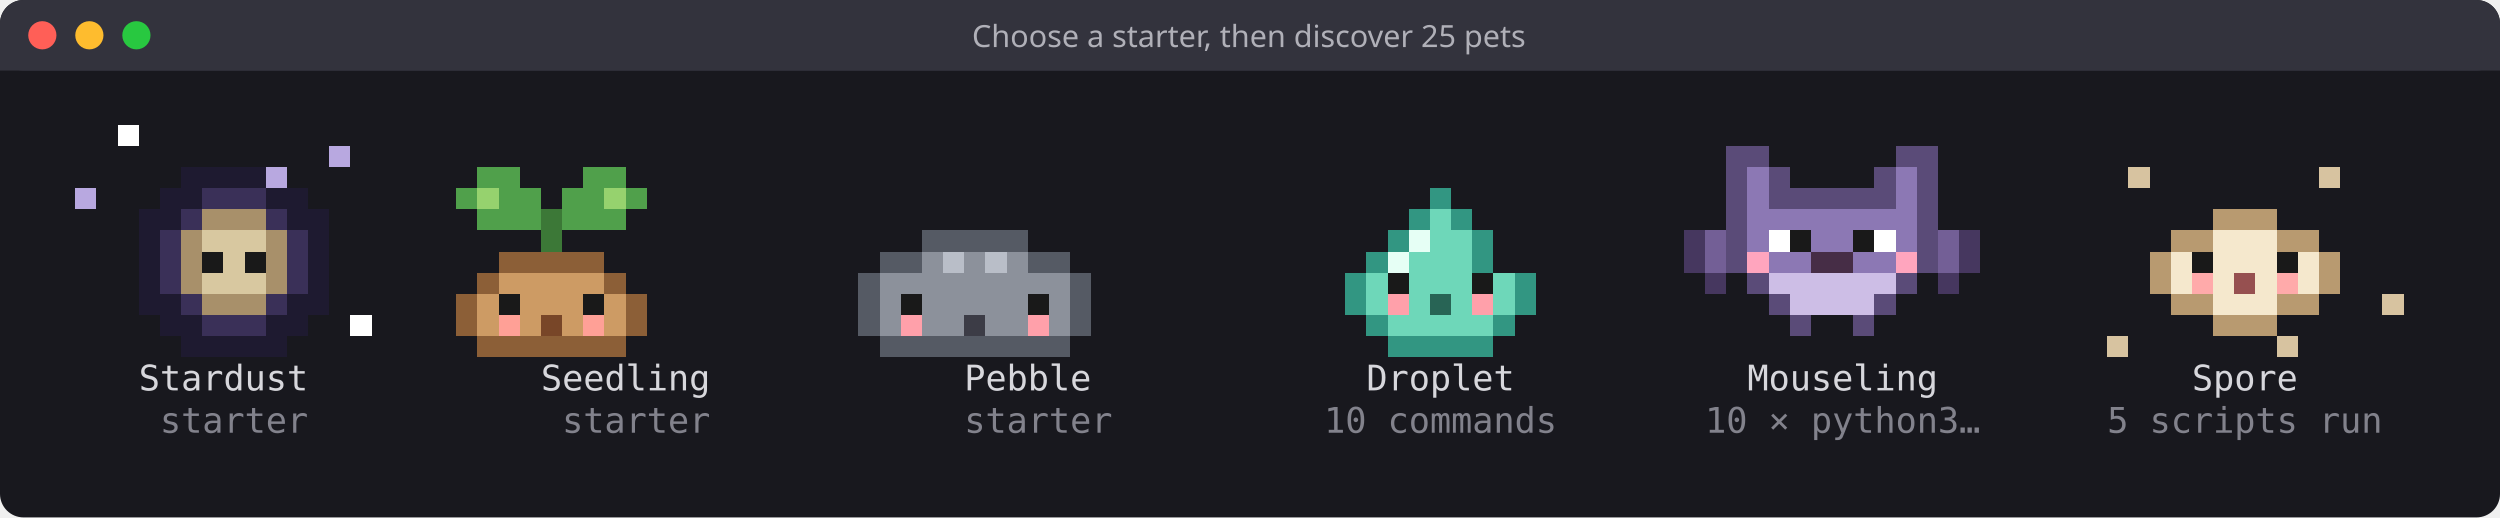
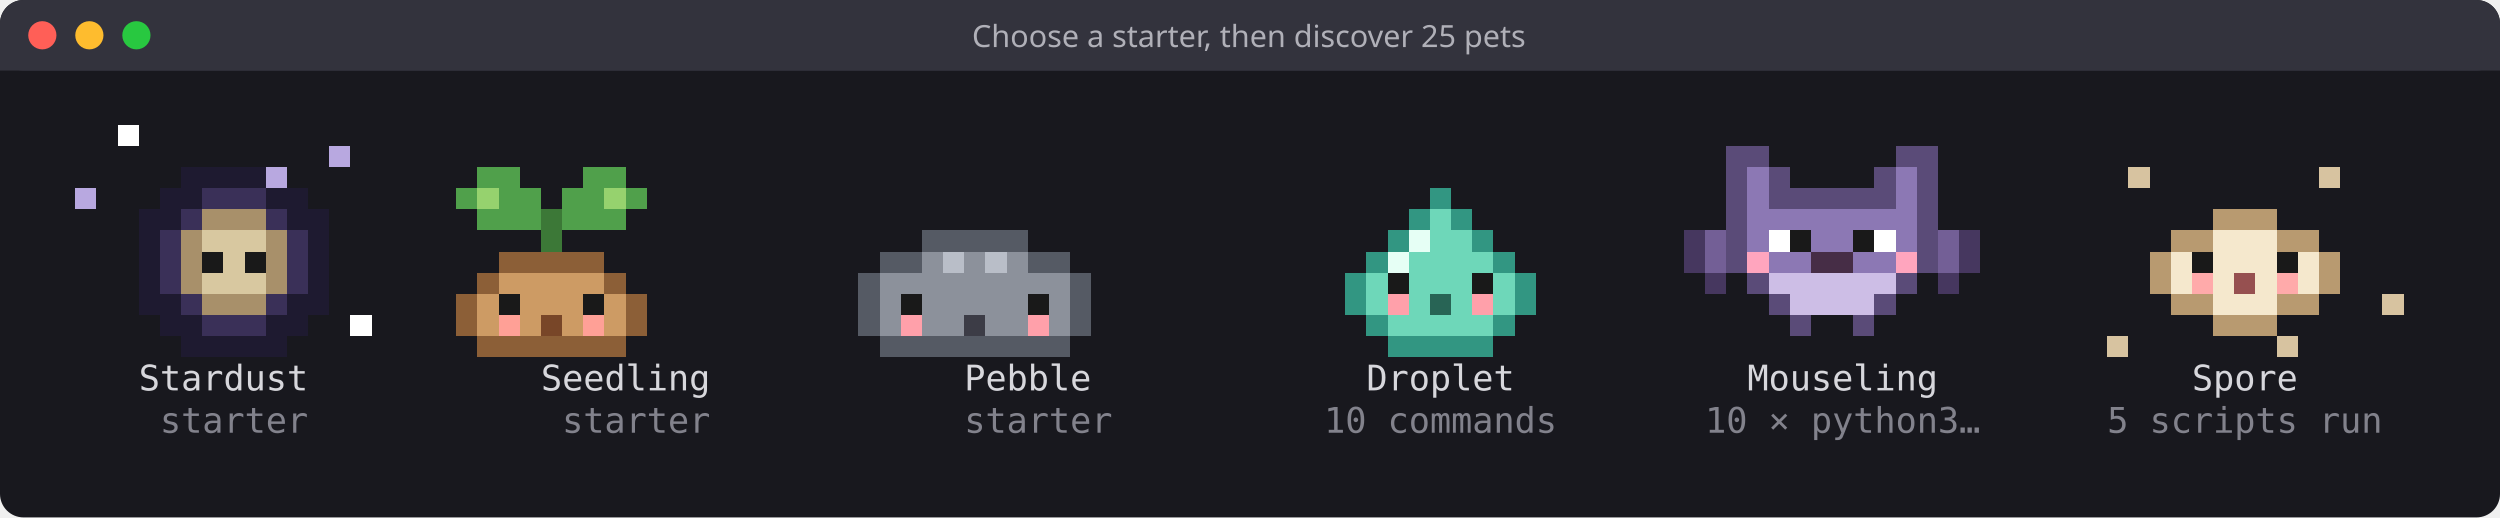
<svg xmlns="http://www.w3.org/2000/svg" width="1063" height="220" viewBox="0 0 1063 220">
  <rect width="1063" height="220" rx="10" fill="#18181e" />
  <rect width="1063" height="30" rx="10" fill="#33333d" />
  <rect y="20" width="1063" height="10" fill="#33333d" />
  <circle cx="18" cy="15" r="6" fill="#ff5f57" />
  <circle cx="38" cy="15" r="6" fill="#febc2e" />
  <circle cx="58" cy="15" r="6" fill="#28c840" />
  <text x="531" y="20" fill="#b0b0b8" font-family="sans-serif" font-size="13" text-anchor="middle">Choose a starter, then discover 25 pets</text>
  <g shape-rendering="crispEdges">
    <rect x="50" y="53" width="9" height="9" fill="#ffffff" />
    <rect x="77" y="71" width="9" height="9" fill="#1e1a30" />
    <rect x="86" y="71" width="9" height="9" fill="#1e1a30" />
    <rect x="95" y="71" width="9" height="9" fill="#1e1a30" />
    <rect x="104" y="71" width="9" height="9" fill="#1e1a30" />
    <rect x="113" y="71" width="9" height="9" fill="#b8a8e0" />
    <rect x="140" y="62" width="9" height="9" fill="#b8a8e0" />
    <rect x="203" y="71" width="9" height="9" fill="#50a04b" />
    <rect x="212" y="71" width="9" height="9" fill="#50a04b" />
    <rect x="248" y="71" width="9" height="9" fill="#50a04b" />
    <rect x="257" y="71" width="9" height="9" fill="#50a04b" />
    <rect x="734" y="62" width="9" height="18" fill="#5a4b78" />
    <rect x="734" y="62" width="9" height="9" fill="#5a4b78" />
    <rect x="743" y="62" width="9" height="18" fill="#8c78b4" />
    <rect x="743" y="62" width="9" height="9" fill="#5a4b78" />
    <rect x="752" y="71" width="9" height="9" fill="#5a4b78" />
    <rect x="797" y="71" width="9" height="9" fill="#5a4b78" />
    <rect x="806" y="62" width="9" height="18" fill="#8c78b4" />
    <rect x="806" y="62" width="9" height="9" fill="#5a4b78" />
    <rect x="815" y="62" width="9" height="18" fill="#5a4b78" />
    <rect x="815" y="62" width="9" height="9" fill="#5a4b78" />
    <rect x="905" y="71" width="9" height="9" fill="#d7c3a0" />
    <rect x="986" y="71" width="9" height="9" fill="#d7c3a0" />
    <rect x="32" y="80" width="9" height="9" fill="#b8a8e0" />
    <rect x="59" y="89" width="9" height="9" fill="#1e1a30" />
    <rect x="68" y="80" width="9" height="18" fill="#1e1a30" />
    <rect x="68" y="80" width="9" height="9" fill="#1e1a30" />
    <rect x="77" y="80" width="9" height="18" fill="#3a3058" />
    <rect x="77" y="80" width="9" height="9" fill="#1e1a30" />
    <rect x="86" y="80" width="9" height="18" fill="#a8906a" />
    <rect x="86" y="80" width="9" height="9" fill="#3a3058" />
    <rect x="95" y="80" width="9" height="18" fill="#a8906a" />
    <rect x="95" y="80" width="9" height="9" fill="#3a3058" />
    <rect x="104" y="80" width="9" height="18" fill="#a8906a" />
    <rect x="104" y="80" width="9" height="9" fill="#3a3058" />
    <rect x="113" y="80" width="9" height="18" fill="#3a3058" />
    <rect x="113" y="80" width="9" height="9" fill="#1e1a30" />
    <rect x="122" y="80" width="9" height="18" fill="#1e1a30" />
    <rect x="122" y="80" width="9" height="9" fill="#1e1a30" />
    <rect x="131" y="89" width="9" height="9" fill="#1e1a30" />
    <rect x="194" y="80" width="9" height="9" fill="#50a04b" />
    <rect x="203" y="80" width="9" height="18" fill="#50a04b" />
    <rect x="203" y="80" width="9" height="9" fill="#96d26e" />
    <rect x="212" y="80" width="9" height="18" fill="#50a04b" />
    <rect x="212" y="80" width="9" height="9" fill="#50a04b" />
    <rect x="221" y="80" width="9" height="18" fill="#50a04b" />
    <rect x="221" y="80" width="9" height="9" fill="#50a04b" />
    <rect x="230" y="89" width="9" height="9" fill="#3c7837" />
    <rect x="239" y="80" width="9" height="18" fill="#50a04b" />
    <rect x="239" y="80" width="9" height="9" fill="#50a04b" />
    <rect x="248" y="80" width="9" height="18" fill="#50a04b" />
    <rect x="248" y="80" width="9" height="9" fill="#50a04b" />
    <rect x="257" y="80" width="9" height="18" fill="#50a04b" />
    <rect x="257" y="80" width="9" height="9" fill="#96d26e" />
    <rect x="266" y="80" width="9" height="9" fill="#50a04b" />
    <rect x="599" y="89" width="9" height="9" fill="#329682" />
    <rect x="608" y="80" width="9" height="18" fill="#6ed7b9" />
    <rect x="608" y="80" width="9" height="9" fill="#329682" />
    <rect x="617" y="89" width="9" height="9" fill="#329682" />
    <rect x="734" y="80" width="9" height="18" fill="#5a4b78" />
    <rect x="734" y="80" width="9" height="9" fill="#5a4b78" />
    <rect x="743" y="80" width="9" height="18" fill="#8c78b4" />
    <rect x="743" y="80" width="9" height="9" fill="#8c78b4" />
    <rect x="752" y="80" width="9" height="18" fill="#8c78b4" />
    <rect x="752" y="80" width="9" height="9" fill="#5a4b78" />
    <rect x="761" y="80" width="9" height="18" fill="#8c78b4" />
    <rect x="761" y="80" width="9" height="9" fill="#5a4b78" />
    <rect x="770" y="80" width="9" height="18" fill="#8c78b4" />
    <rect x="770" y="80" width="9" height="9" fill="#5a4b78" />
    <rect x="779" y="80" width="9" height="18" fill="#8c78b4" />
    <rect x="779" y="80" width="9" height="9" fill="#5a4b78" />
    <rect x="788" y="80" width="9" height="18" fill="#8c78b4" />
    <rect x="788" y="80" width="9" height="9" fill="#5a4b78" />
    <rect x="797" y="80" width="9" height="18" fill="#8c78b4" />
    <rect x="797" y="80" width="9" height="9" fill="#5a4b78" />
    <rect x="806" y="80" width="9" height="18" fill="#8c78b4" />
    <rect x="806" y="80" width="9" height="9" fill="#8c78b4" />
    <rect x="815" y="80" width="9" height="18" fill="#5a4b78" />
    <rect x="815" y="80" width="9" height="9" fill="#5a4b78" />
    <rect x="941" y="89" width="9" height="9" fill="#b89a70" />
    <rect x="950" y="89" width="9" height="9" fill="#b89a70" />
    <rect x="959" y="89" width="9" height="9" fill="#b89a70" />
    <rect x="59" y="98" width="9" height="18" fill="#1e1a30" />
    <rect x="59" y="98" width="9" height="9" fill="#1e1a30" />
    <rect x="68" y="98" width="9" height="18" fill="#3a3058" />
    <rect x="68" y="98" width="9" height="9" fill="#3a3058" />
    <rect x="77" y="98" width="9" height="18" fill="#a8906a" />
    <rect x="77" y="98" width="9" height="9" fill="#a8906a" />
    <rect x="86" y="98" width="9" height="18" fill="#191919" />
    <rect x="86" y="98" width="9" height="9" fill="#d8c8a0" />
    <rect x="95" y="98" width="9" height="18" fill="#d8c8a0" />
    <rect x="95" y="98" width="9" height="9" fill="#d8c8a0" />
    <rect x="104" y="98" width="9" height="18" fill="#191919" />
    <rect x="104" y="98" width="9" height="9" fill="#d8c8a0" />
    <rect x="113" y="98" width="9" height="18" fill="#a8906a" />
    <rect x="113" y="98" width="9" height="9" fill="#a8906a" />
    <rect x="122" y="98" width="9" height="18" fill="#3a3058" />
    <rect x="122" y="98" width="9" height="9" fill="#3a3058" />
    <rect x="131" y="98" width="9" height="18" fill="#1e1a30" />
    <rect x="131" y="98" width="9" height="9" fill="#1e1a30" />
    <rect x="212" y="107" width="9" height="9" fill="#8c5f37" />
    <rect x="221" y="107" width="9" height="9" fill="#8c5f37" />
    <rect x="230" y="98" width="9" height="18" fill="#8c5f37" />
    <rect x="230" y="98" width="9" height="9" fill="#3c7837" />
    <rect x="239" y="107" width="9" height="9" fill="#8c5f37" />
    <rect x="248" y="107" width="9" height="9" fill="#8c5f37" />
    <rect x="374" y="107" width="9" height="9" fill="#555a64" />
    <rect x="383" y="107" width="9" height="9" fill="#555a64" />
    <rect x="392" y="98" width="9" height="18" fill="#8c919b" />
    <rect x="392" y="98" width="9" height="9" fill="#555a64" />
    <rect x="401" y="98" width="9" height="18" fill="#b9bec8" />
    <rect x="401" y="98" width="9" height="9" fill="#555a64" />
    <rect x="410" y="98" width="9" height="18" fill="#8c919b" />
    <rect x="410" y="98" width="9" height="9" fill="#555a64" />
    <rect x="419" y="98" width="9" height="18" fill="#b9bec8" />
    <rect x="419" y="98" width="9" height="9" fill="#555a64" />
    <rect x="428" y="98" width="9" height="18" fill="#8c919b" />
    <rect x="428" y="98" width="9" height="9" fill="#555a64" />
    <rect x="437" y="107" width="9" height="9" fill="#555a64" />
    <rect x="446" y="107" width="9" height="9" fill="#555a64" />
    <rect x="581" y="107" width="9" height="9" fill="#329682" />
    <rect x="590" y="98" width="9" height="18" fill="#e6fff5" />
    <rect x="590" y="98" width="9" height="9" fill="#329682" />
    <rect x="599" y="98" width="9" height="18" fill="#6ed7b9" />
    <rect x="599" y="98" width="9" height="9" fill="#e6fff5" />
    <rect x="608" y="98" width="9" height="18" fill="#6ed7b9" />
    <rect x="608" y="98" width="9" height="9" fill="#6ed7b9" />
    <rect x="617" y="98" width="9" height="18" fill="#6ed7b9" />
    <rect x="617" y="98" width="9" height="9" fill="#6ed7b9" />
-     <rect x="626" y="98" width="9" height="18" fill="#329682" />
+     <rect x="626" y="98" width="9" height="18" fill="#6ed7b9" />
    <rect x="626" y="98" width="9" height="9" fill="#329682" />
+     <rect x="635" y="107" width="9" height="9" fill="#329682" />
    <rect x="716" y="98" width="9" height="18" fill="#46375f" />
    <rect x="716" y="98" width="9" height="9" fill="#46375f" />
    <rect x="725" y="98" width="9" height="18" fill="#735f96" />
    <rect x="725" y="98" width="9" height="9" fill="#735f96" />
    <rect x="734" y="98" width="9" height="18" fill="#5a4b78" />
    <rect x="734" y="98" width="9" height="9" fill="#5a4b78" />
    <rect x="743" y="98" width="9" height="18" fill="#ffa5be" />
    <rect x="743" y="98" width="9" height="9" fill="#8c78b4" />
    <rect x="752" y="98" width="9" height="18" fill="#8c78b4" />
    <rect x="752" y="98" width="9" height="9" fill="#ffffff" />
    <rect x="761" y="98" width="9" height="18" fill="#8c78b4" />
    <rect x="761" y="98" width="9" height="9" fill="#191919" />
    <rect x="770" y="98" width="9" height="18" fill="#462d46" />
    <rect x="770" y="98" width="9" height="9" fill="#8c78b4" />
    <rect x="779" y="98" width="9" height="18" fill="#462d46" />
    <rect x="779" y="98" width="9" height="9" fill="#8c78b4" />
    <rect x="788" y="98" width="9" height="18" fill="#8c78b4" />
    <rect x="788" y="98" width="9" height="9" fill="#191919" />
    <rect x="797" y="98" width="9" height="18" fill="#8c78b4" />
    <rect x="797" y="98" width="9" height="9" fill="#ffffff" />
    <rect x="806" y="98" width="9" height="18" fill="#ffa5be" />
    <rect x="806" y="98" width="9" height="9" fill="#8c78b4" />
    <rect x="815" y="98" width="9" height="18" fill="#5a4b78" />
    <rect x="815" y="98" width="9" height="9" fill="#5a4b78" />
    <rect x="824" y="98" width="9" height="18" fill="#735f96" />
    <rect x="824" y="98" width="9" height="9" fill="#735f96" />
    <rect x="833" y="98" width="9" height="18" fill="#46375f" />
    <rect x="833" y="98" width="9" height="9" fill="#46375f" />
    <rect x="914" y="107" width="9" height="9" fill="#b89a70" />
    <rect x="923" y="98" width="9" height="18" fill="#f5e8cd" />
    <rect x="923" y="98" width="9" height="9" fill="#b89a70" />
    <rect x="932" y="98" width="9" height="18" fill="#191919" />
    <rect x="932" y="98" width="9" height="9" fill="#b89a70" />
    <rect x="941" y="98" width="9" height="18" fill="#f5e8cd" />
    <rect x="941" y="98" width="9" height="9" fill="#f5e8cd" />
    <rect x="950" y="98" width="9" height="18" fill="#f5e8cd" />
    <rect x="950" y="98" width="9" height="9" fill="#f5e8cd" />
    <rect x="959" y="98" width="9" height="18" fill="#f5e8cd" />
    <rect x="959" y="98" width="9" height="9" fill="#f5e8cd" />
    <rect x="968" y="98" width="9" height="18" fill="#191919" />
    <rect x="968" y="98" width="9" height="9" fill="#b89a70" />
    <rect x="977" y="98" width="9" height="18" fill="#f5e8cd" />
    <rect x="977" y="98" width="9" height="9" fill="#b89a70" />
    <rect x="986" y="107" width="9" height="9" fill="#b89a70" />
    <rect x="59" y="116" width="9" height="18" fill="#1e1a30" />
    <rect x="59" y="116" width="9" height="9" fill="#1e1a30" />
    <rect x="68" y="116" width="9" height="18" fill="#1e1a30" />
    <rect x="68" y="116" width="9" height="9" fill="#3a3058" />
    <rect x="77" y="116" width="9" height="18" fill="#3a3058" />
    <rect x="77" y="116" width="9" height="9" fill="#a8906a" />
    <rect x="86" y="116" width="9" height="18" fill="#a8906a" />
    <rect x="86" y="116" width="9" height="9" fill="#d8c8a0" />
    <rect x="95" y="116" width="9" height="18" fill="#a8906a" />
    <rect x="95" y="116" width="9" height="9" fill="#d8c8a0" />
    <rect x="104" y="116" width="9" height="18" fill="#a8906a" />
    <rect x="104" y="116" width="9" height="9" fill="#d8c8a0" />
    <rect x="113" y="116" width="9" height="18" fill="#3a3058" />
    <rect x="113" y="116" width="9" height="9" fill="#a8906a" />
    <rect x="122" y="116" width="9" height="18" fill="#1e1a30" />
    <rect x="122" y="116" width="9" height="9" fill="#3a3058" />
    <rect x="131" y="116" width="9" height="18" fill="#1e1a30" />
    <rect x="131" y="116" width="9" height="9" fill="#1e1a30" />
    <rect x="194" y="125" width="9" height="9" fill="#8c5f37" />
    <rect x="203" y="116" width="9" height="18" fill="#cd9b64" />
    <rect x="203" y="116" width="9" height="9" fill="#8c5f37" />
    <rect x="212" y="116" width="9" height="18" fill="#191919" />
    <rect x="212" y="116" width="9" height="9" fill="#cd9b64" />
    <rect x="221" y="116" width="9" height="18" fill="#cd9b64" />
    <rect x="221" y="116" width="9" height="9" fill="#cd9b64" />
    <rect x="230" y="116" width="9" height="18" fill="#cd9b64" />
    <rect x="230" y="116" width="9" height="9" fill="#cd9b64" />
    <rect x="239" y="116" width="9" height="18" fill="#cd9b64" />
    <rect x="239" y="116" width="9" height="9" fill="#cd9b64" />
    <rect x="248" y="116" width="9" height="18" fill="#191919" />
    <rect x="248" y="116" width="9" height="9" fill="#cd9b64" />
    <rect x="257" y="116" width="9" height="18" fill="#cd9b64" />
    <rect x="257" y="116" width="9" height="9" fill="#8c5f37" />
    <rect x="266" y="125" width="9" height="9" fill="#8c5f37" />
    <rect x="365" y="116" width="9" height="18" fill="#555a64" />
    <rect x="365" y="116" width="9" height="9" fill="#555a64" />
    <rect x="374" y="116" width="9" height="18" fill="#8c919b" />
    <rect x="374" y="116" width="9" height="9" fill="#8c919b" />
    <rect x="383" y="116" width="9" height="18" fill="#191919" />
    <rect x="383" y="116" width="9" height="9" fill="#8c919b" />
    <rect x="392" y="116" width="9" height="18" fill="#8c919b" />
    <rect x="392" y="116" width="9" height="9" fill="#8c919b" />
    <rect x="401" y="116" width="9" height="18" fill="#8c919b" />
    <rect x="401" y="116" width="9" height="9" fill="#8c919b" />
    <rect x="410" y="116" width="9" height="18" fill="#8c919b" />
    <rect x="410" y="116" width="9" height="9" fill="#8c919b" />
    <rect x="419" y="116" width="9" height="18" fill="#8c919b" />
    <rect x="419" y="116" width="9" height="9" fill="#8c919b" />
    <rect x="428" y="116" width="9" height="18" fill="#8c919b" />
    <rect x="428" y="116" width="9" height="9" fill="#8c919b" />
    <rect x="437" y="116" width="9" height="18" fill="#191919" />
    <rect x="437" y="116" width="9" height="9" fill="#8c919b" />
    <rect x="446" y="116" width="9" height="18" fill="#8c919b" />
    <rect x="446" y="116" width="9" height="9" fill="#8c919b" />
    <rect x="455" y="116" width="9" height="18" fill="#555a64" />
    <rect x="455" y="116" width="9" height="9" fill="#555a64" />
    <rect x="572" y="116" width="9" height="18" fill="#329682" />
    <rect x="572" y="116" width="9" height="9" fill="#329682" />
    <rect x="581" y="116" width="9" height="18" fill="#6ed7b9" />
    <rect x="581" y="116" width="9" height="9" fill="#6ed7b9" />
    <rect x="590" y="116" width="9" height="18" fill="#ffa0aa" />
    <rect x="590" y="116" width="9" height="9" fill="#191919" />
    <rect x="599" y="116" width="9" height="18" fill="#6ed7b9" />
    <rect x="599" y="116" width="9" height="9" fill="#6ed7b9" />
    <rect x="608" y="116" width="9" height="18" fill="#286455" />
    <rect x="608" y="116" width="9" height="9" fill="#6ed7b9" />
    <rect x="617" y="116" width="9" height="18" fill="#6ed7b9" />
    <rect x="617" y="116" width="9" height="9" fill="#6ed7b9" />
    <rect x="626" y="116" width="9" height="18" fill="#ffa0aa" />
    <rect x="626" y="116" width="9" height="9" fill="#191919" />
    <rect x="635" y="116" width="9" height="18" fill="#6ed7b9" />
    <rect x="635" y="116" width="9" height="9" fill="#6ed7b9" />
    <rect x="644" y="116" width="9" height="18" fill="#329682" />
    <rect x="644" y="116" width="9" height="9" fill="#329682" />
    <rect x="725" y="116" width="9" height="9" fill="#46375f" />
    <rect x="743" y="116" width="9" height="9" fill="#5a4b78" />
    <rect x="752" y="116" width="9" height="18" fill="#5a4b78" />
    <rect x="752" y="116" width="9" height="9" fill="#cdbee6" />
    <rect x="761" y="116" width="9" height="18" fill="#cdbee6" />
    <rect x="761" y="116" width="9" height="9" fill="#cdbee6" />
    <rect x="770" y="116" width="9" height="18" fill="#cdbee6" />
    <rect x="770" y="116" width="9" height="9" fill="#cdbee6" />
    <rect x="779" y="116" width="9" height="18" fill="#cdbee6" />
    <rect x="779" y="116" width="9" height="9" fill="#cdbee6" />
    <rect x="788" y="116" width="9" height="18" fill="#cdbee6" />
    <rect x="788" y="116" width="9" height="9" fill="#cdbee6" />
    <rect x="797" y="116" width="9" height="18" fill="#5a4b78" />
    <rect x="797" y="116" width="9" height="9" fill="#cdbee6" />
    <rect x="806" y="116" width="9" height="9" fill="#5a4b78" />
    <rect x="824" y="116" width="9" height="9" fill="#46375f" />
    <rect x="914" y="116" width="9" height="9" fill="#b89a70" />
    <rect x="923" y="116" width="9" height="18" fill="#b89a70" />
    <rect x="923" y="116" width="9" height="9" fill="#f5e8cd" />
    <rect x="932" y="116" width="9" height="18" fill="#b89a70" />
    <rect x="932" y="116" width="9" height="9" fill="#ffaaaa" />
    <rect x="941" y="116" width="9" height="18" fill="#f5e8cd" />
    <rect x="941" y="116" width="9" height="9" fill="#f5e8cd" />
    <rect x="950" y="116" width="9" height="18" fill="#f5e8cd" />
    <rect x="950" y="116" width="9" height="9" fill="#965050" />
    <rect x="959" y="116" width="9" height="18" fill="#f5e8cd" />
    <rect x="959" y="116" width="9" height="9" fill="#f5e8cd" />
    <rect x="968" y="116" width="9" height="18" fill="#b89a70" />
    <rect x="968" y="116" width="9" height="9" fill="#ffaaaa" />
    <rect x="977" y="116" width="9" height="18" fill="#b89a70" />
    <rect x="977" y="116" width="9" height="9" fill="#f5e8cd" />
    <rect x="986" y="116" width="9" height="9" fill="#b89a70" />
    <rect x="1013" y="125" width="9" height="9" fill="#d7c3a0" />
    <rect x="68" y="134" width="9" height="9" fill="#1e1a30" />
    <rect x="77" y="134" width="9" height="18" fill="#1e1a30" />
    <rect x="77" y="134" width="9" height="9" fill="#1e1a30" />
    <rect x="86" y="134" width="9" height="18" fill="#1e1a30" />
    <rect x="86" y="134" width="9" height="9" fill="#3a3058" />
    <rect x="95" y="134" width="9" height="18" fill="#1e1a30" />
    <rect x="95" y="134" width="9" height="9" fill="#3a3058" />
    <rect x="104" y="134" width="9" height="18" fill="#1e1a30" />
    <rect x="104" y="134" width="9" height="9" fill="#3a3058" />
    <rect x="113" y="134" width="9" height="18" fill="#1e1a30" />
    <rect x="113" y="134" width="9" height="9" fill="#1e1a30" />
    <rect x="122" y="134" width="9" height="9" fill="#1e1a30" />
    <rect x="149" y="134" width="9" height="9" fill="#ffffff" />
    <rect x="194" y="134" width="9" height="9" fill="#8c5f37" />
    <rect x="203" y="134" width="9" height="18" fill="#8c5f37" />
    <rect x="203" y="134" width="9" height="9" fill="#cd9b64" />
    <rect x="212" y="134" width="9" height="18" fill="#8c5f37" />
    <rect x="212" y="134" width="9" height="9" fill="#ffa096" />
    <rect x="221" y="134" width="9" height="18" fill="#8c5f37" />
    <rect x="221" y="134" width="9" height="9" fill="#cd9b64" />
    <rect x="230" y="134" width="9" height="18" fill="#8c5f37" />
    <rect x="230" y="134" width="9" height="9" fill="#784628" />
    <rect x="239" y="134" width="9" height="18" fill="#8c5f37" />
    <rect x="239" y="134" width="9" height="9" fill="#cd9b64" />
    <rect x="248" y="134" width="9" height="18" fill="#8c5f37" />
    <rect x="248" y="134" width="9" height="9" fill="#ffa096" />
    <rect x="257" y="134" width="9" height="18" fill="#8c5f37" />
    <rect x="257" y="134" width="9" height="9" fill="#cd9b64" />
    <rect x="266" y="134" width="9" height="9" fill="#8c5f37" />
    <rect x="365" y="134" width="9" height="9" fill="#555a64" />
    <rect x="374" y="134" width="9" height="18" fill="#555a64" />
    <rect x="374" y="134" width="9" height="9" fill="#8c919b" />
    <rect x="383" y="134" width="9" height="18" fill="#555a64" />
    <rect x="383" y="134" width="9" height="9" fill="#ffa0aa" />
    <rect x="392" y="134" width="9" height="18" fill="#555a64" />
    <rect x="392" y="134" width="9" height="9" fill="#8c919b" />
    <rect x="401" y="134" width="9" height="18" fill="#555a64" />
    <rect x="401" y="134" width="9" height="9" fill="#8c919b" />
    <rect x="410" y="134" width="9" height="18" fill="#555a64" />
    <rect x="410" y="134" width="9" height="9" fill="#3c3c46" />
    <rect x="419" y="134" width="9" height="18" fill="#555a64" />
    <rect x="419" y="134" width="9" height="9" fill="#8c919b" />
    <rect x="428" y="134" width="9" height="18" fill="#555a64" />
    <rect x="428" y="134" width="9" height="9" fill="#8c919b" />
    <rect x="437" y="134" width="9" height="18" fill="#555a64" />
    <rect x="437" y="134" width="9" height="9" fill="#ffa0aa" />
    <rect x="446" y="134" width="9" height="18" fill="#555a64" />
    <rect x="446" y="134" width="9" height="9" fill="#8c919b" />
    <rect x="455" y="134" width="9" height="9" fill="#555a64" />
    <rect x="581" y="134" width="9" height="9" fill="#329682" />
    <rect x="590" y="134" width="9" height="18" fill="#329682" />
    <rect x="590" y="134" width="9" height="9" fill="#6ed7b9" />
    <rect x="599" y="134" width="9" height="18" fill="#329682" />
    <rect x="599" y="134" width="9" height="9" fill="#6ed7b9" />
    <rect x="608" y="134" width="9" height="18" fill="#329682" />
    <rect x="608" y="134" width="9" height="9" fill="#6ed7b9" />
    <rect x="617" y="134" width="9" height="18" fill="#329682" />
    <rect x="617" y="134" width="9" height="9" fill="#6ed7b9" />
    <rect x="626" y="134" width="9" height="18" fill="#329682" />
    <rect x="626" y="134" width="9" height="9" fill="#6ed7b9" />
    <rect x="635" y="134" width="9" height="9" fill="#329682" />
    <rect x="761" y="134" width="9" height="9" fill="#5a4b78" />
    <rect x="788" y="134" width="9" height="9" fill="#5a4b78" />
    <rect x="896" y="143" width="9" height="9" fill="#d7c3a0" />
    <rect x="941" y="134" width="9" height="9" fill="#b89a70" />
    <rect x="950" y="134" width="9" height="9" fill="#b89a70" />
    <rect x="959" y="134" width="9" height="9" fill="#b89a70" />
    <rect x="968" y="143" width="9" height="9" fill="#d7c3a0" />
  </g>
  <g font-family="DejaVu Sans Mono, Menlo, Consolas, monospace" font-size="15">
    <text x="59" y="166" fill="#d7d7dc">S</text>
    <text x="68" y="166" fill="#d7d7dc">t</text>
    <text x="77" y="166" fill="#d7d7dc">a</text>
    <text x="86" y="166" fill="#d7d7dc">r</text>
    <text x="95" y="166" fill="#d7d7dc">d</text>
    <text x="104" y="166" fill="#d7d7dc">u</text>
    <text x="113" y="166" fill="#d7d7dc">s</text>
    <text x="122" y="166" fill="#d7d7dc">t</text>
    <text x="230" y="166" fill="#d7d7dc">S</text>
    <text x="239" y="166" fill="#d7d7dc">e</text>
    <text x="248" y="166" fill="#d7d7dc">e</text>
    <text x="257" y="166" fill="#d7d7dc">d</text>
    <text x="266" y="166" fill="#d7d7dc">l</text>
    <text x="275" y="166" fill="#d7d7dc">i</text>
    <text x="284" y="166" fill="#d7d7dc">n</text>
    <text x="293" y="166" fill="#d7d7dc">g</text>
    <text x="410" y="166" fill="#d7d7dc">P</text>
    <text x="419" y="166" fill="#d7d7dc">e</text>
    <text x="428" y="166" fill="#d7d7dc">b</text>
    <text x="437" y="166" fill="#d7d7dc">b</text>
    <text x="446" y="166" fill="#d7d7dc">l</text>
    <text x="455" y="166" fill="#d7d7dc">e</text>
    <text x="581" y="166" fill="#d7d7dc">D</text>
    <text x="590" y="166" fill="#d7d7dc">r</text>
    <text x="599" y="166" fill="#d7d7dc">o</text>
    <text x="608" y="166" fill="#d7d7dc">p</text>
    <text x="617" y="166" fill="#d7d7dc">l</text>
    <text x="626" y="166" fill="#d7d7dc">e</text>
    <text x="635" y="166" fill="#d7d7dc">t</text>
    <text x="743" y="166" fill="#d7d7dc">M</text>
    <text x="752" y="166" fill="#d7d7dc">o</text>
    <text x="761" y="166" fill="#d7d7dc">u</text>
    <text x="770" y="166" fill="#d7d7dc">s</text>
    <text x="779" y="166" fill="#d7d7dc">e</text>
    <text x="788" y="166" fill="#d7d7dc">l</text>
    <text x="797" y="166" fill="#d7d7dc">i</text>
    <text x="806" y="166" fill="#d7d7dc">n</text>
    <text x="815" y="166" fill="#d7d7dc">g</text>
    <text x="932" y="166" fill="#d7d7dc">S</text>
    <text x="941" y="166" fill="#d7d7dc">p</text>
    <text x="950" y="166" fill="#d7d7dc">o</text>
    <text x="959" y="166" fill="#d7d7dc">r</text>
    <text x="968" y="166" fill="#d7d7dc">e</text>
    <text x="68" y="184" fill="#82828c">s</text>
    <text x="77" y="184" fill="#82828c">t</text>
    <text x="86" y="184" fill="#82828c">a</text>
    <text x="95" y="184" fill="#82828c">r</text>
    <text x="104" y="184" fill="#82828c">t</text>
    <text x="113" y="184" fill="#82828c">e</text>
    <text x="122" y="184" fill="#82828c">r</text>
    <text x="239" y="184" fill="#82828c">s</text>
    <text x="248" y="184" fill="#82828c">t</text>
    <text x="257" y="184" fill="#82828c">a</text>
    <text x="266" y="184" fill="#82828c">r</text>
    <text x="275" y="184" fill="#82828c">t</text>
    <text x="284" y="184" fill="#82828c">e</text>
    <text x="293" y="184" fill="#82828c">r</text>
    <text x="410" y="184" fill="#82828c">s</text>
    <text x="419" y="184" fill="#82828c">t</text>
    <text x="428" y="184" fill="#82828c">a</text>
    <text x="437" y="184" fill="#82828c">r</text>
    <text x="446" y="184" fill="#82828c">t</text>
    <text x="455" y="184" fill="#82828c">e</text>
    <text x="464" y="184" fill="#82828c">r</text>
    <text x="563" y="184" fill="#82828c">1</text>
    <text x="572" y="184" fill="#82828c">0</text>
    <text x="590" y="184" fill="#82828c">c</text>
    <text x="599" y="184" fill="#82828c">o</text>
    <text x="608" y="184" fill="#82828c">m</text>
    <text x="617" y="184" fill="#82828c">m</text>
    <text x="626" y="184" fill="#82828c">a</text>
    <text x="635" y="184" fill="#82828c">n</text>
    <text x="644" y="184" fill="#82828c">d</text>
    <text x="653" y="184" fill="#82828c">s</text>
    <text x="725" y="184" fill="#82828c">1</text>
    <text x="734" y="184" fill="#82828c">0</text>
    <text x="752" y="184" fill="#82828c">×</text>
    <text x="770" y="184" fill="#82828c">p</text>
    <text x="779" y="184" fill="#82828c">y</text>
    <text x="788" y="184" fill="#82828c">t</text>
    <text x="797" y="184" fill="#82828c">h</text>
    <text x="806" y="184" fill="#82828c">o</text>
    <text x="815" y="184" fill="#82828c">n</text>
    <text x="824" y="184" fill="#82828c">3</text>
    <text x="833" y="184" fill="#82828c">…</text>
    <text x="896" y="184" fill="#82828c">5</text>
    <text x="914" y="184" fill="#82828c">s</text>
    <text x="923" y="184" fill="#82828c">c</text>
    <text x="932" y="184" fill="#82828c">r</text>
    <text x="941" y="184" fill="#82828c">i</text>
    <text x="950" y="184" fill="#82828c">p</text>
    <text x="959" y="184" fill="#82828c">t</text>
    <text x="968" y="184" fill="#82828c">s</text>
    <text x="986" y="184" fill="#82828c">r</text>
    <text x="995" y="184" fill="#82828c">u</text>
    <text x="1004" y="184" fill="#82828c">n</text>
  </g>
</svg>
